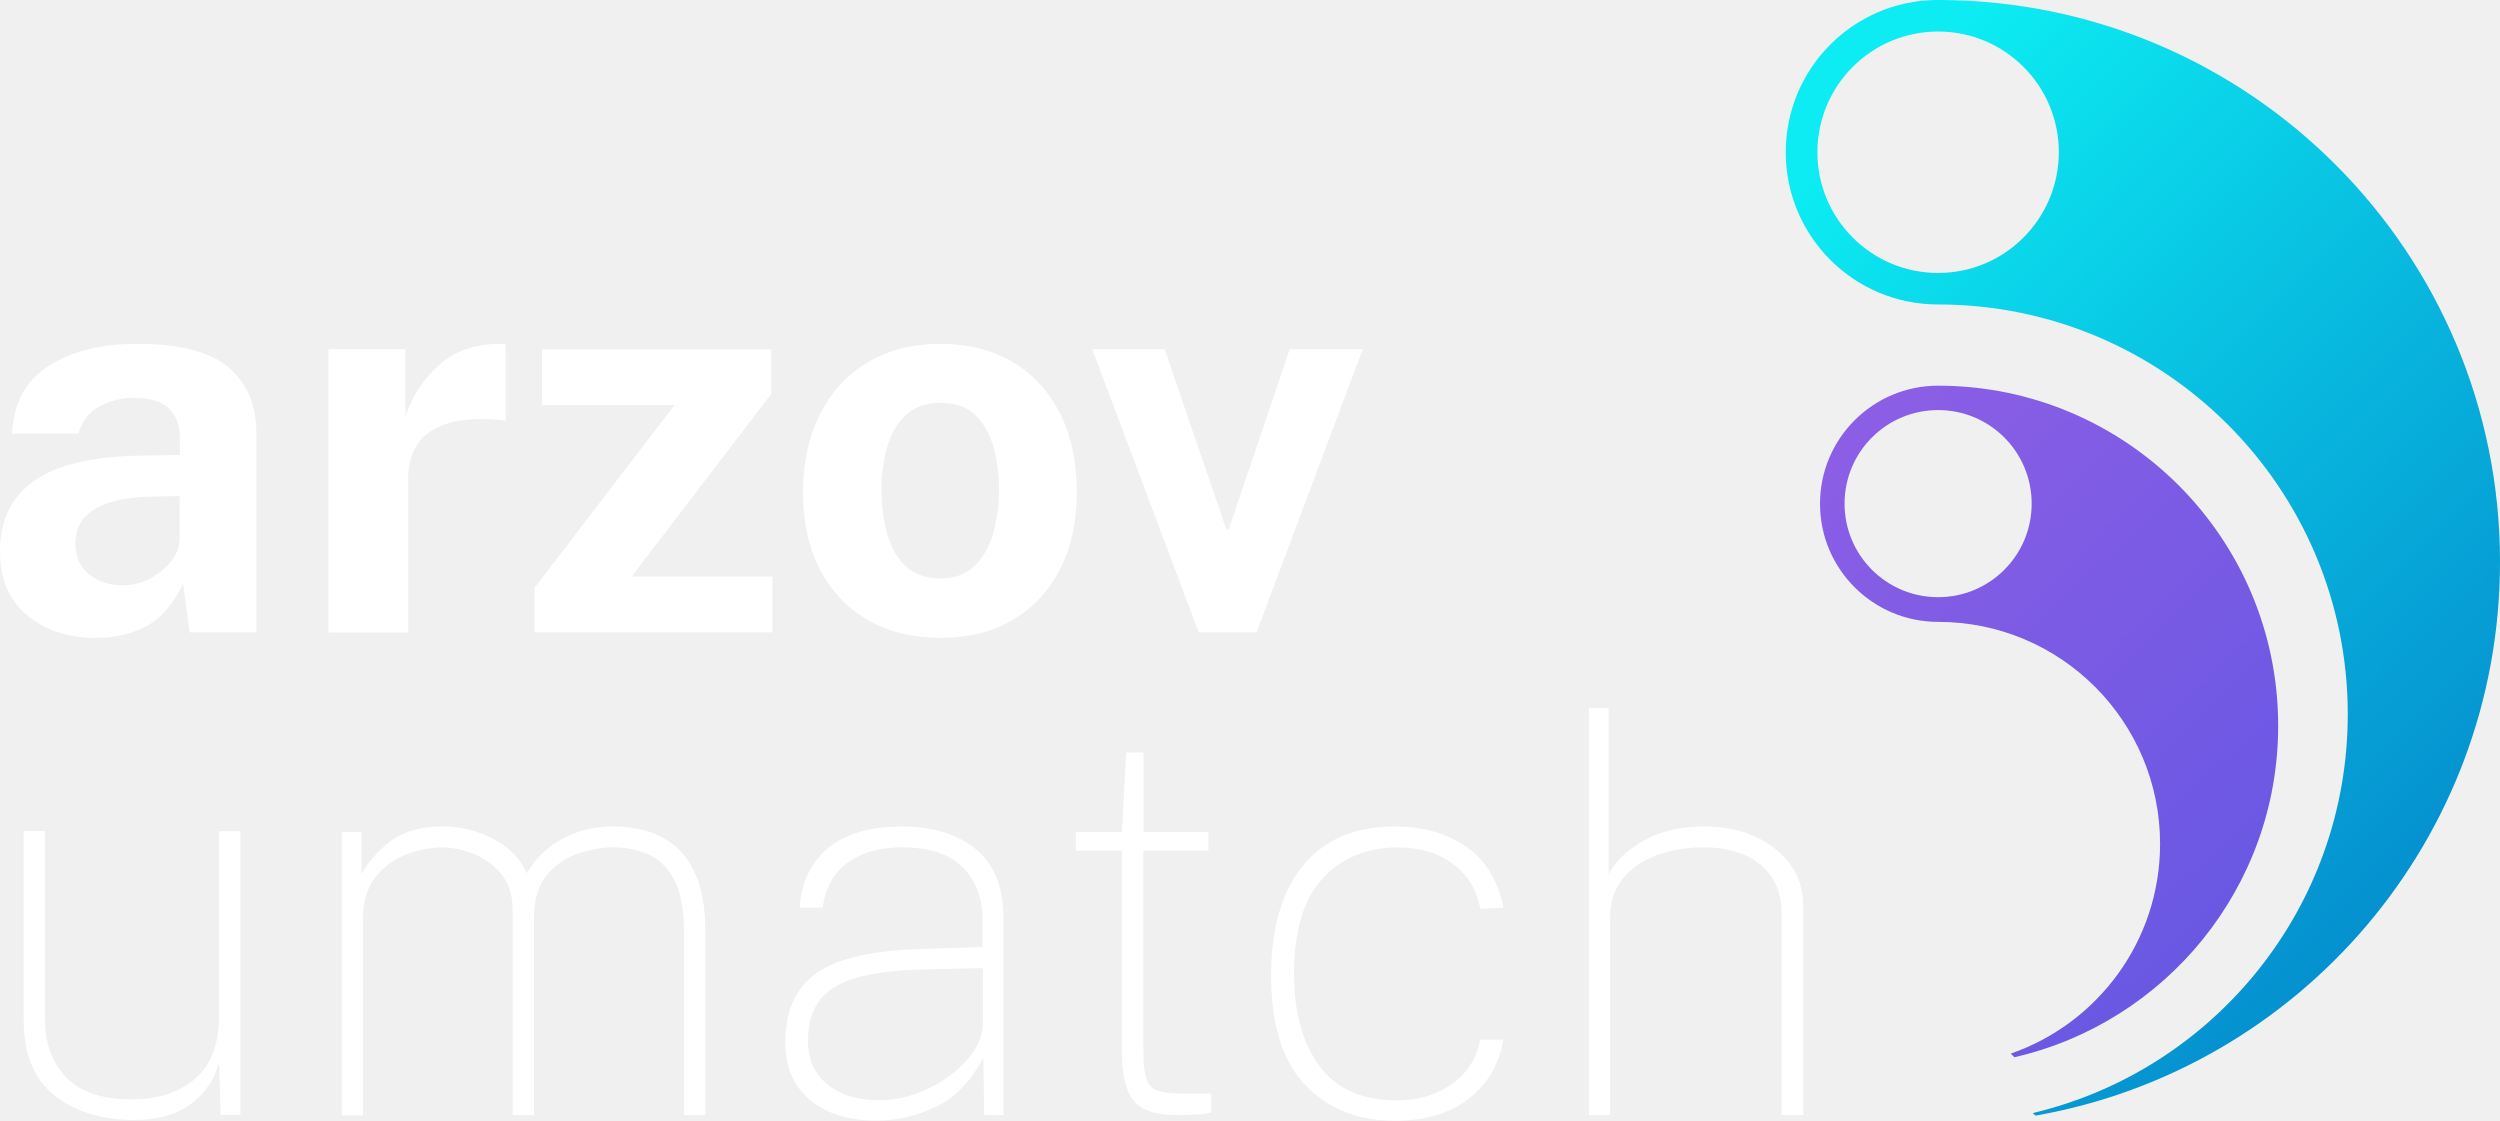
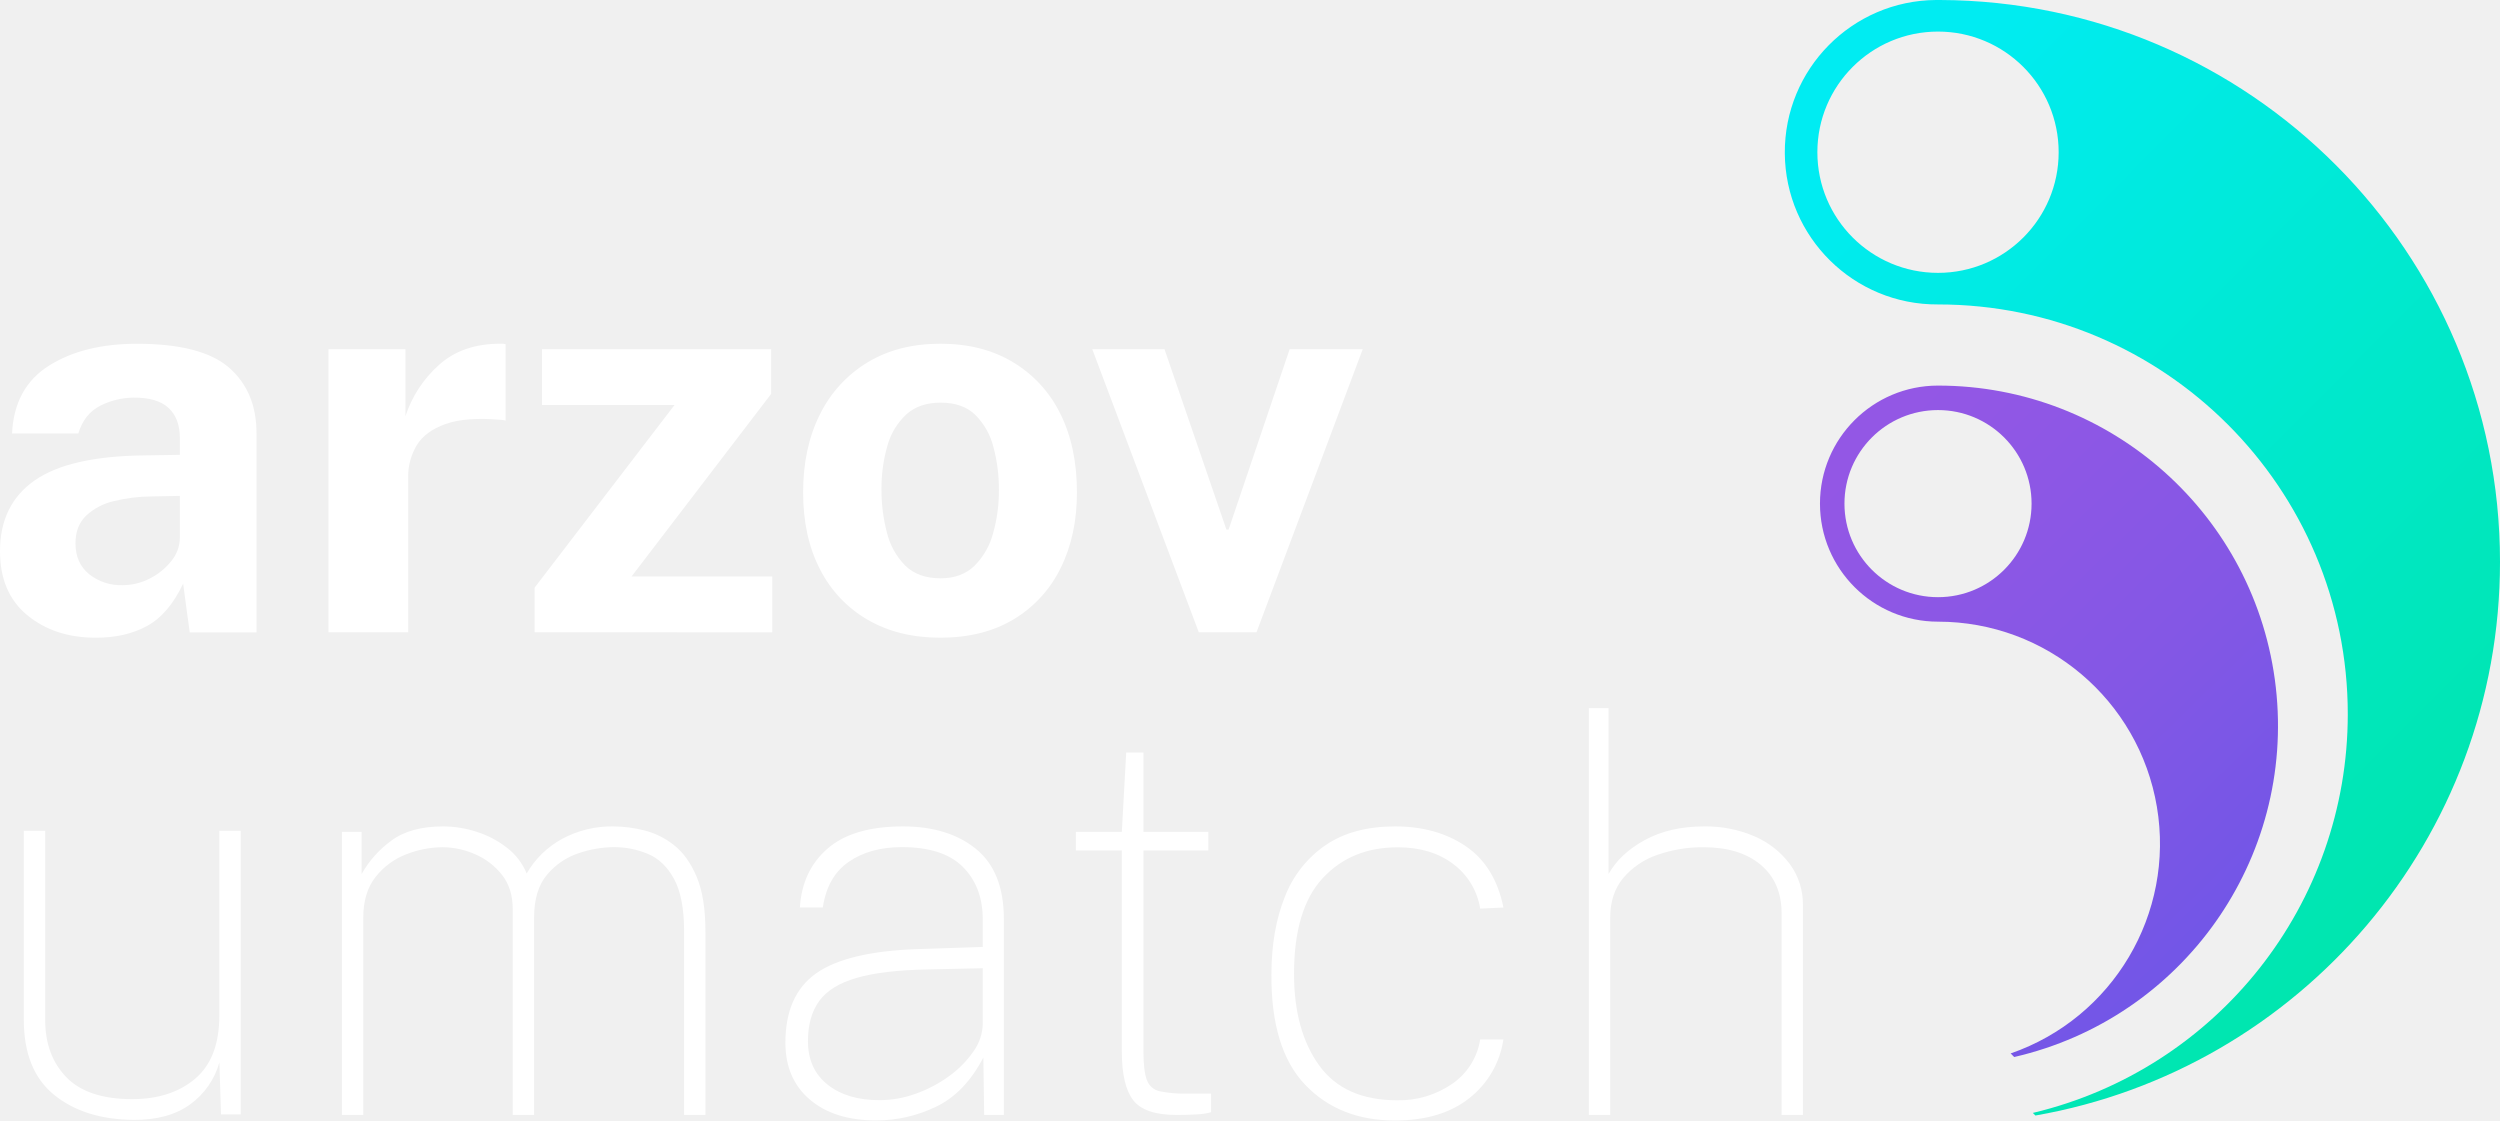
- <svg xmlns="http://www.w3.org/2000/svg" version="1.1" id="Capa_1" x="0px" y="0px" viewBox="0 0 1721 771.5" style="enable-background:new 0 0 1721 771.5;" xml:space="preserve">
-   <style type="text/css">
- 	.st0{fill:url(#SVGID_1_);}
- 	.st1{fill:url(#SVGID_2_);}
- 	.st2{fill:#FFFFFF;}
- </style>
-   <g>
-     <g>
-       <linearGradient id="SVGID_1_" gradientUnits="userSpaceOnUse" x1="1217.422" y1="616.597" x2="1931.622" y2="-94.615" gradientTransform="matrix(1 0 0 -1 0 771.4)">
-         <stop offset="0" style="stop-color:#0CECF2" />
-         <stop offset="0.32" style="stop-color:#08BADF" />
-         <stop offset="0.618" style="stop-color:#0592D0" />
-         <stop offset="0.855" style="stop-color:#037AC7" />
-         <stop offset="1" style="stop-color:#0271C4" />
-       </linearGradient>
-       <path class="st0" d="M1335.5,0c-0.4,0-0.9,0-1.4,0c-0.4,0-0.9,0-1.4,0c-57.3,0.7-103.4,47.4-103.4,104.8    c0,57.9,46.9,104.8,104.8,104.8c155.8,0,282.1,126.3,282.1,282.1c0,133.3-92.5,245.1-216.8,274.5l1.8,1.8    c181.7-31.8,319.8-190.3,319.8-381.1C1721.1,173.7,1548.6,0.7,1335.5,0z M1334.2,187.9c-45.9,0-83.1-37.2-83.1-83.1    s37.2-83.1,83.1-83.1s83.1,37.2,83.1,83.1C1417.2,150.7,1380.1,187.9,1334.2,187.9z" />
-       <linearGradient id="SVGID_2_" gradientUnits="userSpaceOnUse" x1="801.015" y1="897.361" x2="1583.946" y2="96.501" gradientTransform="matrix(1 0 0 -1 0 771.4)">
-         <stop offset="0" style="stop-color:#AD64E6" />
-         <stop offset="0.213" style="stop-color:#A462E6" />
-         <stop offset="0.56" style="stop-color:#8C5EE5" />
-         <stop offset="0.997" style="stop-color:#6457E3" />
-         <stop offset="1" style="stop-color:#6457E3" />
-       </linearGradient>
-       <path class="st1" d="M1334.2,265.5c-44.9,0-81.3,36.4-81.3,81.3s36.4,81.3,81.3,81.3c84.4,0,152.8,68.4,152.8,152.8    c0,66.9-43,123.7-102.8,144.4l2.5,2.5c104-23.8,181.6-116.9,181.6-228.2C1568.3,370.3,1463.5,265.5,1334.2,265.5z M1334.2,411.1    c-35.6,0-64.4-28.8-64.4-64.4c0-35.6,28.8-64.4,64.4-64.4s64.4,28.8,64.4,64.4C1398.6,382.3,1369.8,411.1,1334.2,411.1z" />
-     </g>
-     <g>
-       <g>
-         <path class="st2" d="M65.7,439.1c-18.7,0-34.4-5.2-46.9-15.5C6.2,413.3,0,398.6,0,379.5c0-21.4,7.9-37.6,23.8-48.7     c15.9-11.1,41.1-16.9,75.7-17.2l24.3-0.4v-11.7c0-8.9-2.6-15.8-7.8-20.6c-5.2-4.8-13.4-7.2-24.4-7.1c-7.9,0.1-15.5,2-22.7,5.7     c-7.2,3.6-12.2,10-15,19H8.3c1-21.1,9.5-36.7,25.4-46.7c16-10.1,36.1-15.1,60.5-15.1c29.8,0,50.9,5.5,63.5,16.5     c12.6,11,18.8,26,18.8,45.1v137h-46l-4.5-33.5c-6.7,14.1-15,23.8-25,29.2S79.3,439.1,65.7,439.1z M84.2,402.9     c6.7,0,13-1.5,18.9-4.6c6-3.1,10.9-7.1,14.8-12.1s5.8-10.3,5.8-15.9v-28.8l-19.8,0.4c-9.2,0.1-17.7,1.2-25.6,3.2     c-7.9,2-14.3,5.4-19.1,10.1s-7.3,11-7.3,18.9c0,9,3.1,16.1,9.3,21.2C67.5,400.3,75.1,402.9,84.2,402.9z" />
-         <path class="st2" d="M226.1,435.3V240.4h53v46.2c4.5-13.7,12.2-25.4,23-35.2c10.8-9.8,24.9-14.7,42.4-14.7c2,0,3.2,0.1,3.6,0.4     v52.6c-0.6-0.3-1.8-0.4-3.4-0.6c-16.1-1.4-28.8-0.4-38.1,2.9s-15.9,8.2-19.8,14.7c-3.9,6.5-5.8,13.8-5.8,22v106.7h-54.9V435.3z" />
-         <path class="st2" d="M368,435.3v-30.7l96.3-125.7h-91.2v-38.4h157.8v30.7l-96.1,125.7h96.9v38.4H368z" />
-         <path class="st2" d="M647.3,439.1c-19.1,0-35.7-4.1-49.9-12.3c-14.1-8.2-25.1-19.7-32.9-34.7c-7.8-14.9-11.7-32.7-11.7-53.1     c0-20.5,3.9-38.4,11.6-53.7c7.7-15.3,18.7-27.3,32.8-35.8c14.1-8.5,30.9-12.8,50.2-12.8c19.1,0,35.7,4.2,49.8,12.6     c14.1,8.4,24.9,20.3,32.6,35.5c7.7,15.3,11.5,33.3,11.5,54.2c0,19.6-3.7,36.9-11.1,51.9c-7.4,15-18.2,26.8-32.2,35.3     C683.9,434.8,667,439.1,647.3,439.1z M647.5,398.2c9.5,0,17.3-2.8,23.2-8.5s10.2-13.1,12.9-22.3c2.7-9.2,4.1-19.3,4.1-30.2     c0-10.3-1.2-20-3.7-29.1c-2.5-9.1-6.6-16.5-12.4-22.2c-5.8-5.7-13.9-8.6-24-8.6c-9.8,0-17.7,2.7-23.7,8.1     c-6,5.4-10.3,12.6-13,21.7c-2.7,9.1-4.1,19.1-4.1,30.2c0,10.2,1.2,19.9,3.7,29.3c2.4,9.4,6.7,17,12.6,22.9     C629.1,395.2,637.2,398.2,647.5,398.2z" />
-         <path class="st2" d="M938.1,240.4L865,435.3h-39.8l-73.3-194.9h49.8l42.6,124.2h1.5l42-124.2L938.1,240.4L938.1,240.4z" />
-         <path class="st2" d="M91.7,771c-22.6-0.3-40.8-6-54.7-17.3c-13.8-11.3-20.7-28.5-20.7-51.6v-130H31v130     c0,16.3,4.9,29.5,14.6,39.6c9.7,10.1,24.8,15.1,45.1,15.1c18,0,32.5-4.7,43.5-14.1c11.1-9.4,16.6-23.9,16.6-43.5v-127h14.7v195.3     h-13.6l-1.1-35.8c-3.5,12.1-10.2,21.7-20.2,28.9C120.8,767.6,107.8,771.1,91.7,771z" />
-         <path class="st2" d="M235.3,767.6V572.7h13.6v29c4.8-8.7,11.6-16.3,20.4-22.9c8.8-6.6,20.7-9.9,35.8-9.9c7.5,0,15.2,1.2,22.9,3.7     s14.7,6.1,20.9,10.9c6.2,4.8,10.8,10.8,13.7,17.8c5.9-10.2,14-18.1,24.4-23.8s22.1-8.6,35.3-8.6c6.5,0,13.5,0.9,20.8,2.6     c7.3,1.8,14.2,5.1,20.6,10.1c6.4,5,11.7,12.2,15.7,21.8c4.1,9.6,6.1,22.2,6.1,37.9v126.3h-14.7V641.3c0-15.7-2.3-27.7-6.9-36.1     c-4.6-8.4-10.6-14.1-17.9-17.2c-7.3-3.1-15.3-4.7-23.8-4.7c-7.4,0-15.4,1.4-23.8,4.1c-8.5,2.8-15.7,7.7-21.8,14.7     c-6,7-9,17-9,29.8v135.7h-14.7V625.9c0-9.5-2.5-17.5-7.5-23.7c-5-6.3-11.2-11-18.7-14.1c-7.4-3.1-14.8-4.7-22.1-4.7     c-8.2,0-16.5,1.6-24.9,4.8c-8.4,3.2-15.5,8.4-21.2,15.6c-5.7,7.2-8.6,16.6-8.6,28.3v135.7h-14.6V767.6z" />
-         <path class="st2" d="M603.2,771.4c-19.2,0-34.5-4.8-45.7-14.3s-16.9-22.6-16.9-39.2c0-21.9,7.1-37.8,21.2-47.8     c14.1-10,37.3-15.6,69.6-16.7l45-1.5v-18.8c0-14.9-4.6-27-13.7-36.1c-9.1-9.1-23.2-13.7-42.1-13.7c-14.5,0-26.6,3.4-36.4,10.1     c-9.8,6.7-15.8,17.2-17.9,31.4h-15.8c1-16.8,7.3-30.3,19-40.5s29-15.3,51.8-15.3c20.9,0,37.7,5.2,50.4,15.5     c12.8,10.4,19.1,26.4,19.1,48.2v134.9h-13.3l-0.6-39.6c-8.4,16.2-19.2,27.5-32.4,33.8C631.3,768.2,617.5,771.4,603.2,771.4z      M605.7,757.4c8.2,0,16.4-1.5,24.7-4.4s15.9-7,22.9-12.1s12.6-10.8,16.9-17.1c4.3-6.3,6.4-12.7,6.4-19.2v-38.1l-37.9,0.8     c-20.7,0.4-37.1,2.3-49.1,5.8s-20.6,8.8-25.7,15.9c-5.2,7.1-7.7,16.3-7.7,27.6c0,12.8,4.5,22.8,13.6,30     C578.7,753.9,590.7,757.4,605.7,757.4z" />
-         <path class="st2" d="M831.8,585.6h-44.7v138.3c0,9,0.8,15.6,2.4,19.7c1.6,4.1,4.5,6.7,8.9,7.7c4.3,1.1,10.6,1.6,18.8,1.6h16.6     v12.8c-2.4,0.8-5.7,1.3-10.1,1.5c-4.3,0.3-8.9,0.4-13.7,0.4c-14.7,0-24.7-3.4-29.9-10.2s-7.8-18-7.8-33.5V585.6h-31.7v-12.9h31.7     l3-54.7h11.9v54.7h44.7v12.9H831.8z" />
-         <path class="st2" d="M960.4,569c19.1,0,35.3,4.6,48.7,13.7c13.4,9.1,22,23.2,25.9,42.1l-16,0.8c-2.3-12.8-8.5-23.1-18.6-30.7     c-10.1-7.7-22.8-11.5-38.2-11.5c-21.4,0-38.6,7.1-51.7,21.3s-19.7,36.1-19.7,65.8c0,26.1,5.8,47.2,17.3,63.1     c11.6,16,29.5,23.9,53.7,23.9c14.3,0,26.9-3.7,37.6-11.2s17.2-17.7,19.5-30.6h16c-2.8,16.7-10.6,30.2-23.5,40.4     s-29.9,15.4-51.2,15.4c-25.5,0-46.1-8.2-61.7-24.6c-15.6-16.4-23.5-41.6-23.5-75.7c0-20.5,3.1-38.4,9.2-53.6     c6.2-15.3,15.6-27.2,28.2-35.7C925.2,573.2,941.1,569,960.4,569z" />
-         <path class="st2" d="M1093.8,767.6V487.5h13.6v114.2c5.2-9.3,13.4-17.1,24.9-23.4c11.4-6.3,25.1-9.4,40.9-9.4     c12.9,0,24.5,2.3,34.8,6.9c10.2,4.6,18.3,11,24.3,19.1c6,8.2,9,17.6,9,28.3v144.4h-14.8V628.9c0-14.3-4.8-25.5-14.4-33.5     s-22.7-12.1-39.3-12.1c-11.4,0-22.1,1.8-31.9,5.3s-17.7,8.9-23.6,16c-5.9,7.2-8.9,16.3-8.9,27.3v135.7H1093.8z" />
-       </g>
-     </g>
-   </g>
+ <svg xmlns="http://www.w3.org/2000/svg" id="Capa_1" data-name="Capa 1" viewBox="0 0 1142.42 512">
+   <defs>
+     <style>.cls-1{fill:url(#Degradado_sin_nombre_67);}.cls-2{fill:url(#Degradado_sin_nombre_77);}.cls-3{fill:#fff;}</style>
+     <linearGradient id="Degradado_sin_nombre_67" x1="808.12" y1="102.74" x2="1282.17" y2="574.8" gradientUnits="userSpaceOnUse">
+       <stop offset="0" stop-color="#00ecf2" />
+       <stop offset="1" stop-color="#00e287" />
+     </linearGradient>
+     <linearGradient id="Degradado_sin_nombre_77" x1="531.73" y1="-83.62" x2="1051.4" y2="447.96" gradientUnits="userSpaceOnUse">
+       <stop offset="0" stop-color="#9d57e4" />
+       <stop offset="0.38" stop-color="#9a57e4" />
+       <stop offset="0.6" stop-color="#9257e5" />
+       <stop offset="0.79" stop-color="#8457e5" />
+       <stop offset="0.96" stop-color="#7056e7" />
+       <stop offset="1" stop-color="#6956e7" />
+     </linearGradient>
+   </defs>
+   <path class="cls-1" d="M886.51,0h-1.8a69.56,69.56,0,0,0,.9,139.12c103.41,0,187.25,83.83,187.25,187.24A187.33,187.33,0,0,1,928.94,508.57l1.19,1.19c120.61-21.08,212.29-126.31,212.29-253C1142.42,115.27,1027.93.49,886.51,0Zm-.9,124.69a55.13,55.13,0,1,1,55.13-55.13A55.13,55.13,0,0,1,885.61,124.69Z" />
+   <path class="cls-2" d="M885.61,176.2a53.94,53.94,0,0,0,0,107.88A101.45,101.45,0,0,1,918.8,481.39l1.63,1.63A155.39,155.39,0,0,0,885.61,176.2Zm0,96.69a42.75,42.75,0,1,1,42.75-42.75A42.75,42.75,0,0,1,885.61,272.89Z" />
+   <path class="cls-3" d="M43.66,291.41q-18.64,0-31.15-10.25T0,251.88q0-21.25,15.82-32.33T66.05,208.1l16.14-.25v-7.76q0-8.88-5.19-13.7T60.8,181.7a34.39,34.39,0,0,0-15.08,3.76q-7.19,3.63-9.94,12.63H5.5q1-21,16.89-31t40.16-10q29.64,0,42.16,10.95t12.51,30v90.94H86.69l-3-22.27q-6.63,14-16.58,19.39T43.66,291.41Zm12.26-24a27.08,27.08,0,0,0,12.57-3.07,29.39,29.39,0,0,0,9.82-8,16.83,16.83,0,0,0,3.88-10.57V226.61l-13.14.25A73.58,73.58,0,0,0,52,229a27.6,27.6,0,0,0-12.7,6.69q-4.81,4.69-4.81,12.57,0,9,6.19,14.08A23.2,23.2,0,0,0,55.92,267.4Z" />
+   <path class="cls-3" d="M150.11,288.91V159.56h35.16v30.65a53.81,53.81,0,0,1,15.26-23.39q10.75-9.76,28.15-9.76a6,6,0,0,1,2.37.25v34.9a8.5,8.5,0,0,0-2.25-.37q-16-1.38-25.27,1.94t-13.13,9.75a27.7,27.7,0,0,0-3.88,14.58v70.8Z" />
+   <path class="cls-3" d="M244.31,288.91V268.52l63.92-83.44H247.68V159.56H352.39V180l-63.8,83.44h64.3v25.52Z" />
+   <path class="cls-3" d="M429.7,291.41q-19,0-33.09-8.13a55.63,55.63,0,0,1-21.83-23Q367,245.38,367,225t7.69-35.65a57.19,57.19,0,0,1,21.77-23.77q14.07-8.52,33.34-8.51,19,0,33,8.38A56.24,56.24,0,0,1,484.5,189q7.62,15.19,7.63,36,0,19.51-7.39,34.46a55.67,55.67,0,0,1-21.39,23.46Q449.34,291.41,429.7,291.41Zm.13-27.14q9.5,0,15.38-5.63a32.73,32.73,0,0,0,8.57-14.83,71,71,0,0,0,2.69-20.07A74,74,0,0,0,454,204.41a31.61,31.61,0,0,0-8.25-14.76Q440,184,429.83,184q-9.76,0-15.7,5.39a30.73,30.73,0,0,0-8.64,14.38,69.92,69.92,0,0,0-2.68,20,76.34,76.34,0,0,0,2.44,19.45,32.38,32.38,0,0,0,8.38,15.2Q419.57,264.27,429.83,264.27Z" />
+   <path class="cls-3" d="M622.73,159.56,574.19,288.91H547.8L499.13,159.56h33L560.43,242h1l27.9-82.44Z" />
+   <path class="cls-3" d="M60.92,511.75q-22.52-.25-36.28-11.51T10.88,466V379.64h9.76V466q0,16.28,9.7,26.27t30,10q17.88,0,28.89-9.38t11-28.9V379.64H110V509.25h-9l-.75-23.77a35.26,35.26,0,0,1-13.38,19.2Q76.94,511.88,60.92,511.75Z" />
+   <path class="cls-3" d="M156.24,509.5V380.15h9v19.26a48,48,0,0,1,13.51-15.2q8.76-6.57,23.77-6.57a50.31,50.31,0,0,1,15.2,2.44,44.13,44.13,0,0,1,13.88,7.26,28.42,28.42,0,0,1,9.07,11.82,41.61,41.61,0,0,1,16.2-15.82,47.73,47.73,0,0,1,23.46-5.7,59.35,59.35,0,0,1,13.82,1.76,35.63,35.63,0,0,1,13.7,6.69q6.39,4.94,10.45,14.45t4.06,25.14V509.5h-9.75V425.68q0-15.63-4.57-24t-11.89-11.44a39.71,39.71,0,0,0-15.82-3.13,51.38,51.38,0,0,0-15.83,2.75,31.74,31.74,0,0,0-14.44,9.76q-6,7-6,19.77V509.5H234.3V415.42q0-9.5-5-15.76a31.25,31.25,0,0,0-12.38-9.38,37.25,37.25,0,0,0-14.64-3.13,46.31,46.31,0,0,0-16.51,3.19,32.63,32.63,0,0,0-14.08,10.32Q166,407.8,166,419.43V509.5Z" />
+   <path class="cls-3" d="M400.43,512q-19.14,0-30.33-9.51t-11.2-26q0-21.77,14.07-31.71t46.23-11.07l29.89-1V420.18q0-14.9-9.06-24t-28-9.07q-14.4,0-24.15,6.69T376,414.67H365.53q1-16.76,12.64-26.89t34.4-10.14q20.76,0,33.46,10.32t12.7,32V509.5h-9l-.37-26.27q-8.39,16.14-21.52,22.45A62.51,62.51,0,0,1,400.43,512Zm1.63-9.26a48.65,48.65,0,0,0,16.39-2.94,59.81,59.81,0,0,0,15.2-8,46.52,46.52,0,0,0,11.19-11.33,22.4,22.4,0,0,0,4.25-12.76V442.45L424,443q-20.64.38-32.59,3.87t-17.07,10.57q-5.13,7.08-5.13,18.33,0,12.76,9,19.89T402.06,502.74Z" />
+   <path class="cls-3" d="M552.17,388.65H522.52v91.82q0,9,1.57,13.08a8,8,0,0,0,5.88,5.13,55.27,55.27,0,0,0,12.45,1.06h11v8.51a29,29,0,0,1-6.69,1q-4.32.25-9.07.25-14.62,0-19.83-6.76t-5.19-22.27V388.65h-21v-8.5h21l2-36.28h7.88v36.28h29.65Z" />
+   <path class="cls-3" d="M637.49,377.64q19,0,32.34,9.07t17.2,28l-10.64.5a31.53,31.53,0,0,0-12.32-20.39q-10.07-7.62-25.33-7.63-21.27,0-34.34,14.14T591.33,445q0,26,11.51,41.9t35.65,15.89a42.61,42.61,0,0,0,25-7.44A30.15,30.15,0,0,0,676.39,475H687a41.79,41.79,0,0,1-15.58,26.83q-12.83,10.2-34,10.2-25.4,0-41-16.33T581,445.45q0-20.4,6.12-35.59a50.68,50.68,0,0,1,18.71-23.71Q618.35,377.65,637.49,377.64Z" />
+   <path class="cls-3" d="M726.06,509.5V323.6h9v75.81q5.13-9.26,16.52-15.51t27.14-6.26a55.93,55.93,0,0,1,23.08,4.57,39.5,39.5,0,0,1,16.14,12.7,31,31,0,0,1,5.94,18.76V509.5h-9.75V417.42q0-14.25-9.57-22.26t-26.09-8a62.26,62.26,0,0,0-21.14,3.5,35.08,35.08,0,0,0-15.63,10.64q-5.9,7.13-5.89,18.14V509.5Z" />
</svg>
